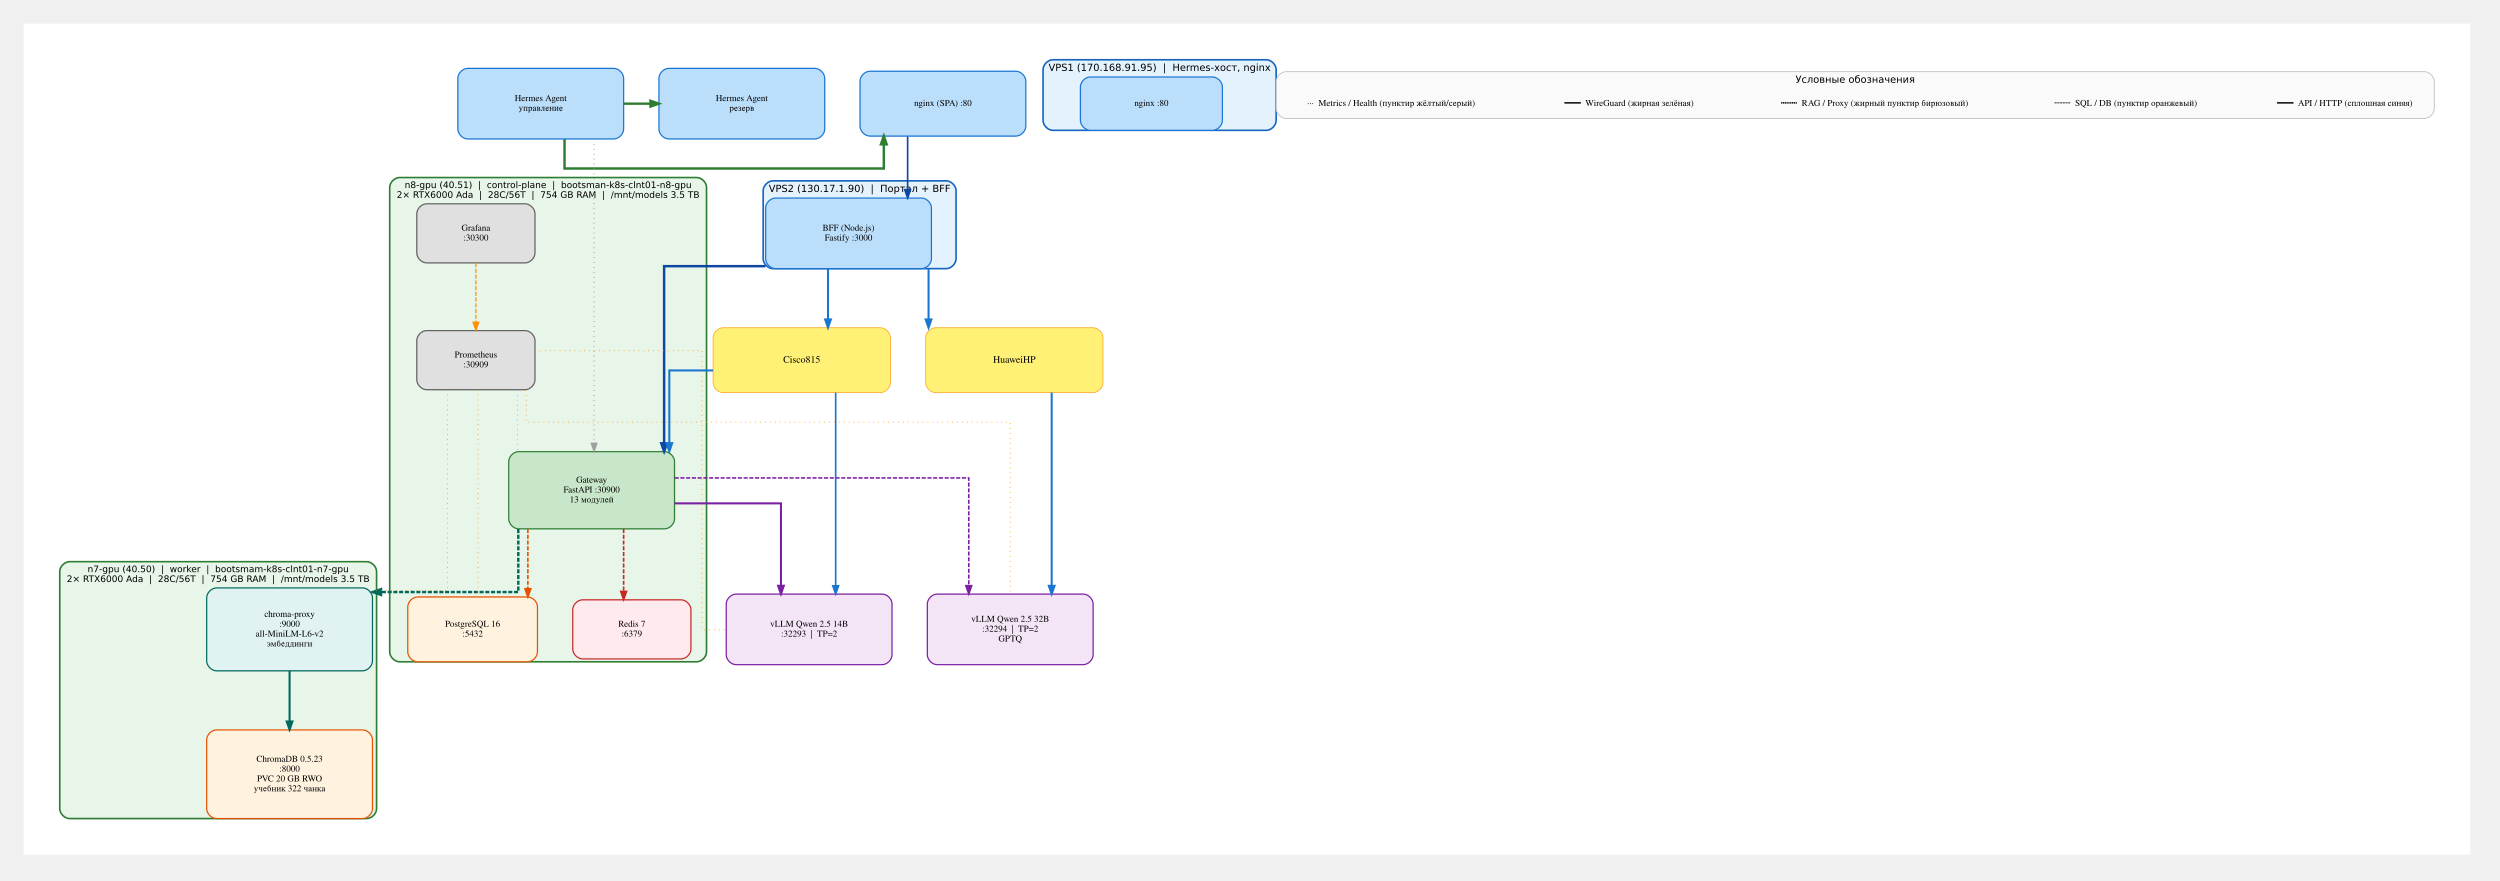
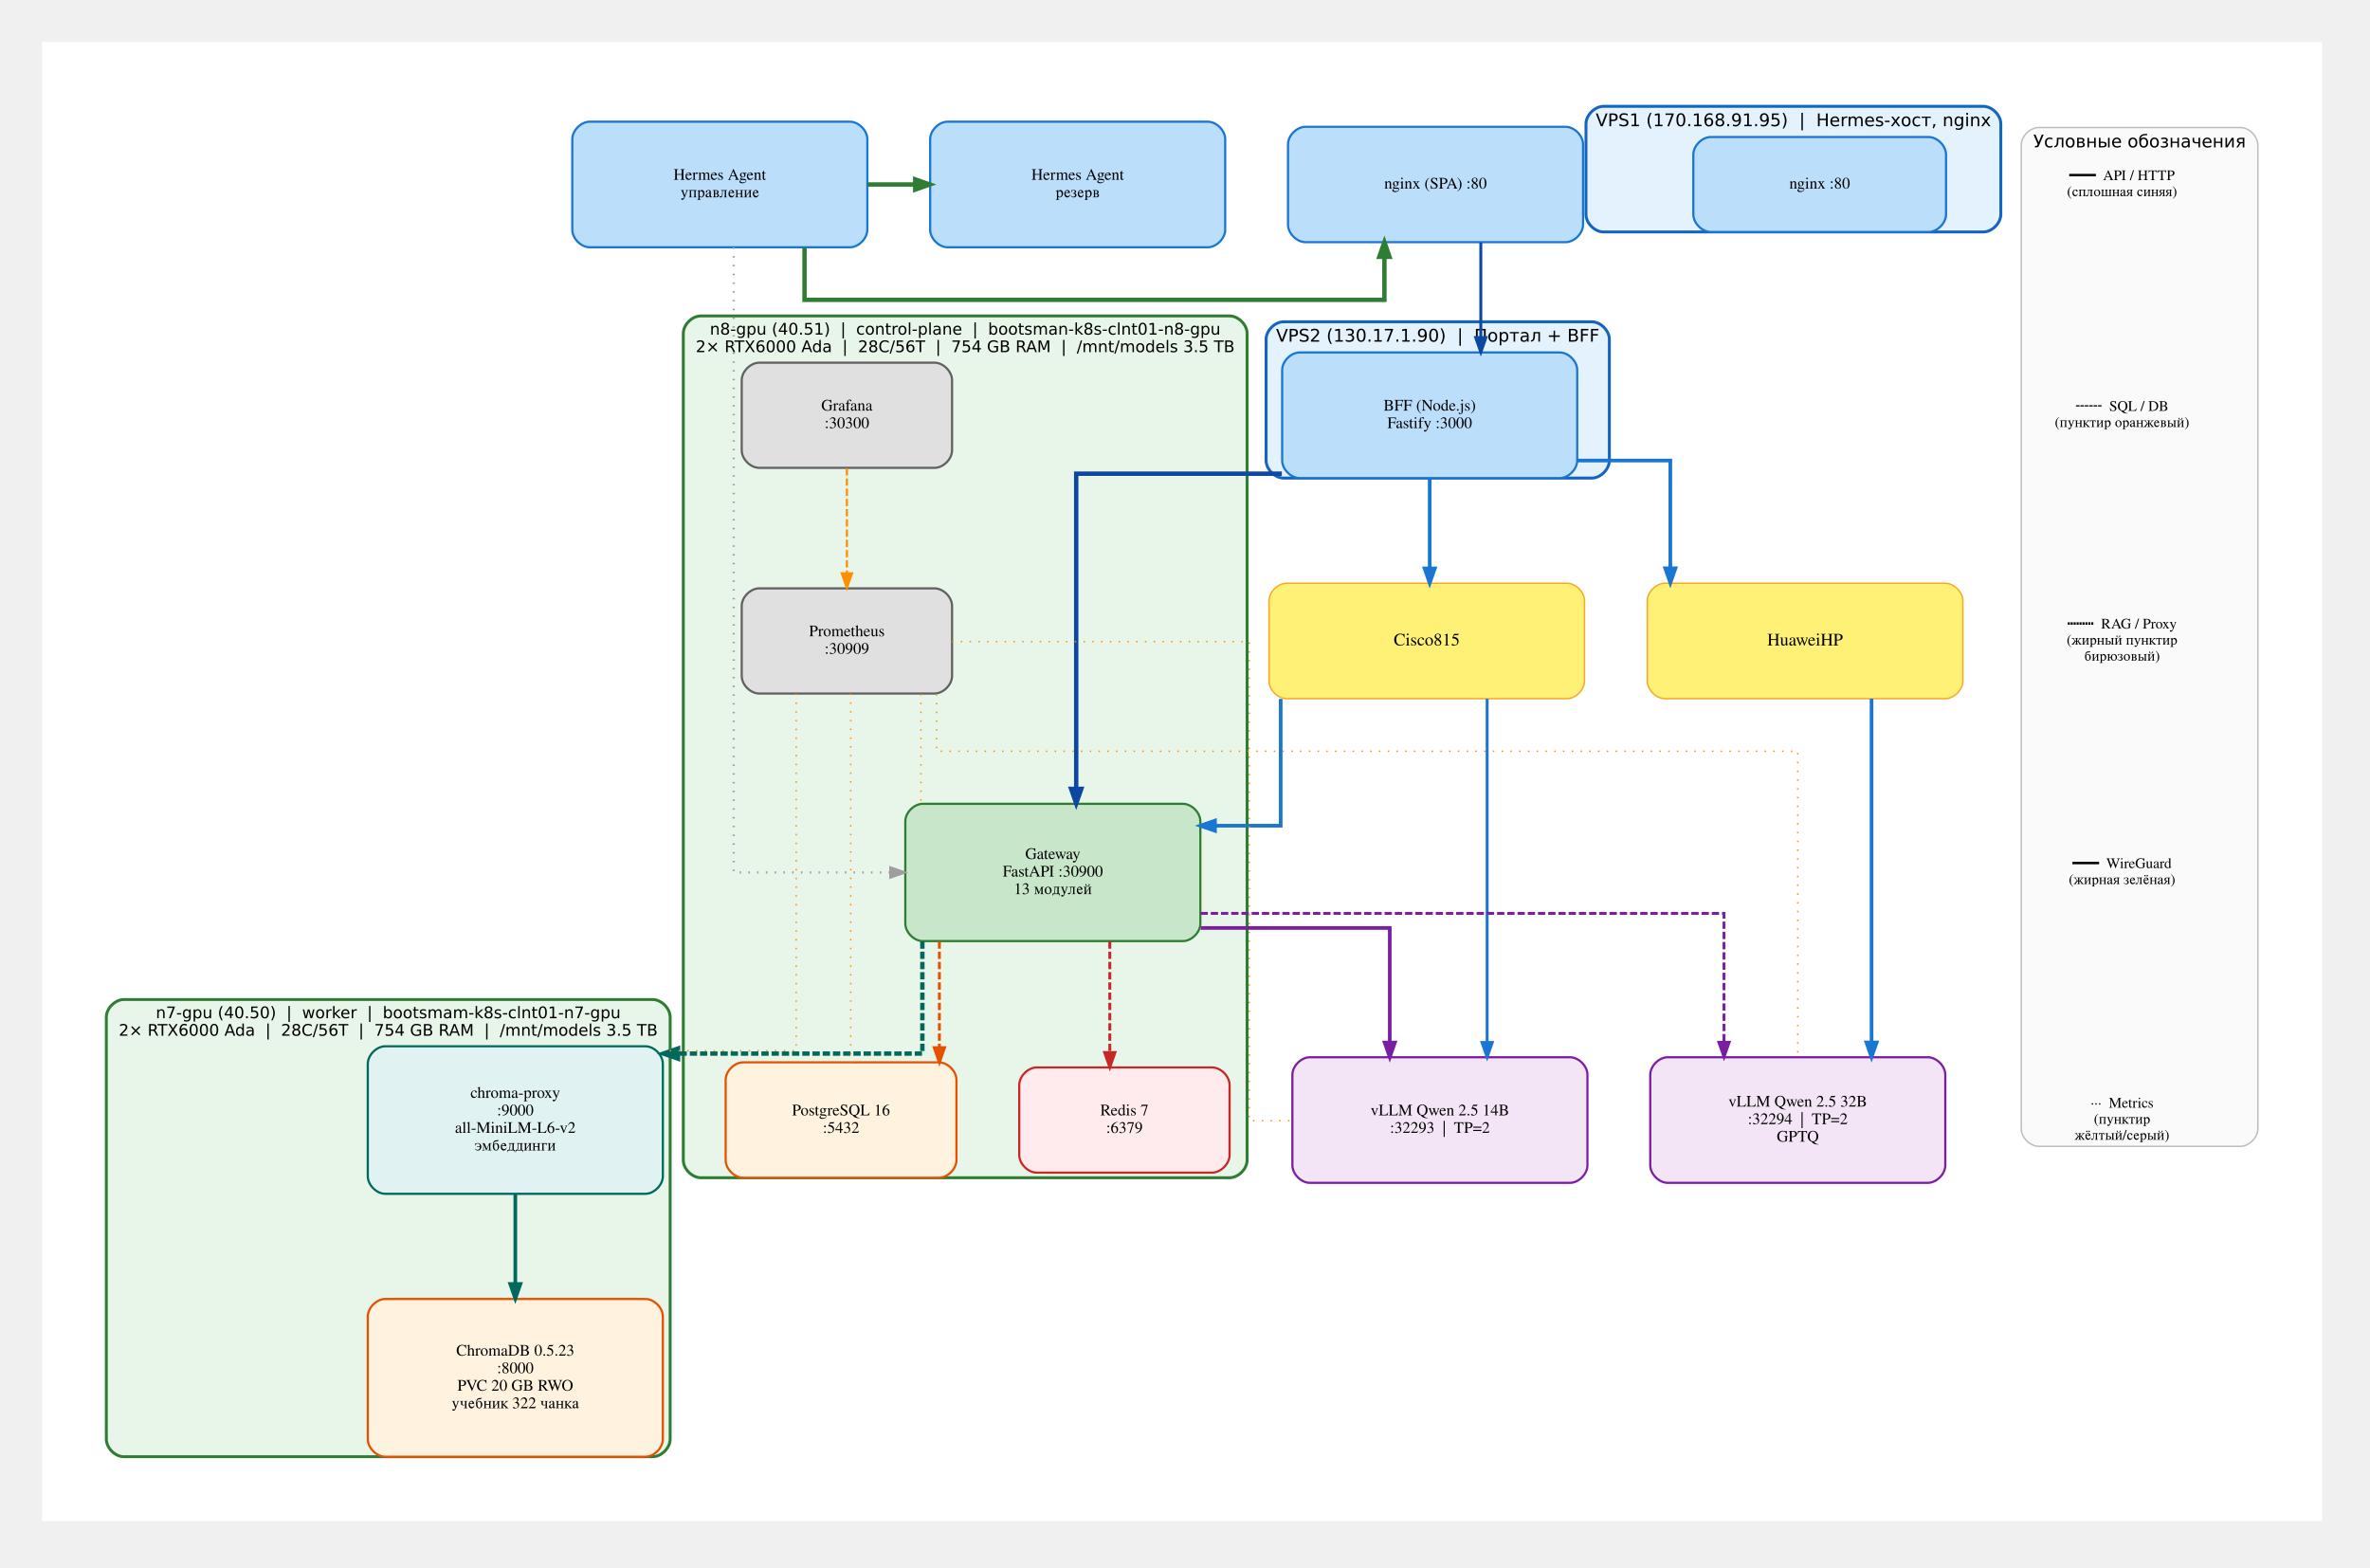
- <svg xmlns="http://www.w3.org/2000/svg" width="100%" height="100%" viewBox="0.00 0.00 4051.00 1427.00">
+ <svg xmlns="http://www.w3.org/2000/svg" width="100%" height="100%" viewBox="0.00 0.00 2158.00 1427.00">
  <g id="graph0" class="graph" transform="scale(1.33 1.33) rotate(0) translate(64.8 1005.3)">
-     <polygon fill="white" stroke="transparent" points="-36,36 -36,-976.5 2945,-976.5 2945,36 -36,36" />
+     <polygon fill="white" stroke="transparent" points="-36,36 -36,-976.5 1525,-976.5 1525,36 -36,36" />
    <g id="clust1" class="cluster">
-       <path fill="#e3f2fd" stroke="#1565c0" stroke-width="2" d="M1218,-846.5C1218,-846.5 1478,-846.5 1478,-846.5 1484,-846.5 1490,-852.5 1490,-858.5 1490,-858.5 1490,-920.5 1490,-920.5 1490,-926.5 1484,-932.5 1478,-932.5 1478,-932.5 1218,-932.5 1218,-932.5 1212,-932.5 1206,-926.5 1206,-920.5 1206,-920.5 1206,-858.5 1206,-858.5 1206,-852.5 1212,-846.5 1218,-846.5" />
-       <text text-anchor="middle" x="1348" y="-918.9" font-family="DejaVu Sans" font-size="12.00" fill="#000000">VPS1 (170.168.91.95)  |  Hermes-хост, nginx</text>
+       <path fill="#e3f2fd" stroke="#1565c0" stroke-width="2" d="M1033,-846.5C1033,-846.5 1293,-846.5 1293,-846.5 1299,-846.5 1305,-852.5 1305,-858.5 1305,-858.5 1305,-920.5 1305,-920.5 1305,-926.5 1299,-932.5 1293,-932.5 1293,-932.5 1033,-932.5 1033,-932.5 1027,-932.5 1021,-926.5 1021,-920.5 1021,-920.5 1021,-858.5 1021,-858.5 1021,-852.5 1027,-846.5 1033,-846.5" />
+       <text text-anchor="middle" x="1163" y="-918.9" font-family="DejaVu Sans" font-size="12.00" fill="#000000">VPS1 (170.168.91.95)  |  Hermes-хост, nginx</text>
    </g>
    <g id="clust3" class="cluster">
-       <path fill="#e3f2fd" stroke="#1565c0" stroke-width="2" d="M877,-678C877,-678 1088,-678 1088,-678 1094,-678 1100,-684 1100,-690 1100,-690 1100,-773 1100,-773 1100,-779 1094,-785 1088,-785 1088,-785 877,-785 877,-785 871,-785 865,-779 865,-773 865,-773 865,-690 865,-690 865,-684 871,-678 877,-678" />
-       <text text-anchor="middle" x="982.5" y="-771.4" font-family="DejaVu Sans" font-size="12.00" fill="#000000">VPS2 (130.17.1.90)  |  Портал + BFF</text>
+       <path fill="#e3f2fd" stroke="#1565c0" stroke-width="2" d="M814,-678C814,-678 1025,-678 1025,-678 1031,-678 1037,-684 1037,-690 1037,-690 1037,-773 1037,-773 1037,-779 1031,-785 1025,-785 1025,-785 814,-785 814,-785 808,-785 802,-779 802,-773 802,-773 802,-690 802,-690 802,-684 808,-678 814,-678" />
+       <text text-anchor="middle" x="919.5" y="-771.4" font-family="DejaVu Sans" font-size="12.00" fill="#000000">VPS2 (130.17.1.90)  |  Портал + BFF</text>
    </g>
    <g id="clust6" class="cluster">
-       <path fill="#e8f5e9" stroke="#2e7d32" stroke-width="2" d="M422,-199C422,-199 784,-199 784,-199 790,-199 796,-205 796,-211 796,-211 796,-777 796,-777 796,-783 790,-789 784,-789 784,-789 422,-789 422,-789 416,-789 410,-783 410,-777 410,-777 410,-211 410,-211 410,-205 416,-199 422,-199" />
-       <text text-anchor="middle" x="603" y="-776.2" font-family="DejaVu Sans" font-size="11.00" fill="#000000">n8-gpu (40.51)  |  control-plane  |  bootsman-k8s-clnt01-n8-gpu</text>
-       <text text-anchor="middle" x="603" y="-764.2" font-family="DejaVu Sans" font-size="11.00" fill="#000000">2× RTX6000 Ada  |  28C/56T  |  754 GB RAM  |  /mnt/models 3.5 TB</text>
+       <path fill="#e8f5e9" stroke="#2e7d32" stroke-width="2" d="M415,-199C415,-199 777,-199 777,-199 783,-199 789,-205 789,-211 789,-211 789,-777 789,-777 789,-783 783,-789 777,-789 777,-789 415,-789 415,-789 409,-789 403,-783 403,-777 403,-777 403,-211 403,-211 403,-205 409,-199 415,-199" />
+       <text text-anchor="middle" x="596" y="-776.2" font-family="DejaVu Sans" font-size="11.00" fill="#000000">n8-gpu (40.51)  |  control-plane  |  bootsman-k8s-clnt01-n8-gpu</text>
+       <text text-anchor="middle" x="596" y="-764.2" font-family="DejaVu Sans" font-size="11.00" fill="#000000">2× RTX6000 Ada  |  28C/56T  |  754 GB RAM  |  /mnt/models 3.5 TB</text>
    </g>
    <g id="clust7" class="cluster">
      <path fill="#e8f5e9" stroke="#2e7d32" stroke-width="2" d="M20,-8C20,-8 382,-8 382,-8 388,-8 394,-14 394,-20 394,-20 394,-309 394,-309 394,-315 388,-321 382,-321 382,-321 20,-321 20,-321 14,-321 8,-315 8,-309 8,-309 8,-20 8,-20 8,-14 14,-8 20,-8" />
      <text text-anchor="middle" x="201" y="-308.2" font-family="DejaVu Sans" font-size="11.00" fill="#000000">n7-gpu (40.50)  |  worker  |  bootsmam-k8s-clnt01-n7-gpu</text>
      <text text-anchor="middle" x="201" y="-296.2" font-family="DejaVu Sans" font-size="11.00" fill="#000000">2× RTX6000 Ada  |  28C/56T  |  754 GB RAM  |  /mnt/models 3.5 TB</text>
    </g>
    <g id="clust11" class="cluster">
-       <path fill="#fafafa" stroke="#bdbdbd" d="M1502,-861C1502,-861 2889,-861 2889,-861 2895,-861 2901,-867 2901,-873 2901,-873 2901,-906 2901,-906 2901,-912 2895,-918 2889,-918 2889,-918 1502,-918 1502,-918 1496,-918 1490,-912 1490,-906 1490,-906 1490,-873 1490,-873 1490,-867 1496,-861 1502,-861" />
-       <text text-anchor="middle" x="2195.5" y="-904.4" font-family="DejaVu Sans" font-size="12.00" fill="#000000">Условные обозначения</text>
+       <path fill="#fafafa" stroke="#bdbdbd" d="M1331,-220.5C1331,-220.5 1469,-220.5 1469,-220.5 1475,-220.5 1481,-226.5 1481,-232.5 1481,-232.5 1481,-906 1481,-906 1481,-912 1475,-918 1469,-918 1469,-918 1331,-918 1331,-918 1325,-918 1319,-912 1319,-906 1319,-906 1319,-232.5 1319,-232.5 1319,-226.5 1325,-220.5 1331,-220.5" />
+       <text text-anchor="middle" x="1400" y="-904.4" font-family="DejaVu Sans" font-size="12.00" fill="#000000">Условные обозначения</text>
    </g>
    <g id="node1" class="node">
-       <path fill="#bbdefb" stroke="#1976d2" stroke-width="1.5" d="M683,-922C683,-922 505,-922 505,-922 499,-922 493,-916 493,-910 493,-910 493,-848 493,-848 493,-842 499,-836 505,-836 505,-836 683,-836 683,-836 689,-836 695,-842 695,-848 695,-848 695,-910 695,-910 695,-916 689,-922 683,-922" />
-       <text text-anchor="middle" x="594" y="-882.2" font-family="Times,serif" font-size="11.00" fill="#000000">Hermes Agent</text>
-       <text text-anchor="middle" x="594" y="-870.2" font-family="Times,serif" font-size="11.00" fill="#000000">управление</text>
+       <path fill="#bbdefb" stroke="#1976d2" stroke-width="1.5" d="M517,-922C517,-922 339,-922 339,-922 333,-922 327,-916 327,-910 327,-910 327,-848 327,-848 327,-842 333,-836 339,-836 339,-836 517,-836 517,-836 523,-836 529,-842 529,-848 529,-848 529,-910 529,-910 529,-916 523,-922 517,-922" />
+       <text text-anchor="middle" x="428" y="-882.2" font-family="Times,serif" font-size="11.00" fill="#000000">Hermes Agent</text>
+       <text text-anchor="middle" x="428" y="-870.2" font-family="Times,serif" font-size="11.00" fill="#000000">управление</text>
    </g>
    <g id="node3" class="node">
-       <path fill="#bbdefb" stroke="#1976d2" stroke-width="1.5" d="M928,-922C928,-922 750,-922 750,-922 744,-922 738,-916 738,-910 738,-910 738,-848 738,-848 738,-842 744,-836 750,-836 750,-836 928,-836 928,-836 934,-836 940,-842 940,-848 940,-848 940,-910 940,-910 940,-916 934,-922 928,-922" />
-       <text text-anchor="middle" x="839" y="-882.2" font-family="Times,serif" font-size="11.00" fill="#000000">Hermes Agent</text>
-       <text text-anchor="middle" x="839" y="-870.2" font-family="Times,serif" font-size="11.00" fill="#000000">резерв</text>
+       <path fill="#bbdefb" stroke="#1976d2" stroke-width="1.5" d="M762,-922C762,-922 584,-922 584,-922 578,-922 572,-916 572,-910 572,-910 572,-848 572,-848 572,-842 578,-836 584,-836 584,-836 762,-836 762,-836 768,-836 774,-842 774,-848 774,-848 774,-910 774,-910 774,-916 768,-922 762,-922" />
+       <text text-anchor="middle" x="673" y="-882.2" font-family="Times,serif" font-size="11.00" fill="#000000">Hermes Agent</text>
+       <text text-anchor="middle" x="673" y="-870.2" font-family="Times,serif" font-size="11.00" fill="#000000">резерв</text>
    </g>
    <g id="edge2" class="edge">
-       <path fill="none" stroke="#2e7d32" stroke-width="3" d="M695.07,-879C695.07,-879 727.77,-879 727.77,-879" />
-       <polygon fill="#2e7d32" stroke="#2e7d32" stroke-width="3" points="727.77,-882.5 737.77,-879 727.77,-875.5 727.77,-882.5" />
+       <path fill="none" stroke="#2e7d32" stroke-width="3" d="M529.07,-879C529.07,-879 561.77,-879 561.77,-879" />
+       <polygon fill="#2e7d32" stroke="#2e7d32" stroke-width="3" points="561.77,-882.5 571.77,-879 561.77,-875.5 561.77,-882.5" />
    </g>
    <g id="node4" class="node">
-       <path fill="#bbdefb" stroke="#1976d2" stroke-width="1.5" d="M1173,-918.5C1173,-918.5 995,-918.5 995,-918.5 989,-918.5 983,-912.5 983,-906.5 983,-906.5 983,-851.5 983,-851.5 983,-845.5 989,-839.5 995,-839.5 995,-839.5 1173,-839.5 1173,-839.5 1179,-839.5 1185,-845.5 1185,-851.5 1185,-851.5 1185,-906.5 1185,-906.5 1185,-912.5 1179,-918.5 1173,-918.5" />
-       <text text-anchor="middle" x="1084" y="-876.2" font-family="Times,serif" font-size="11.00" fill="#000000">nginx (SPA) :80</text>
+       <path fill="#bbdefb" stroke="#1976d2" stroke-width="1.5" d="M1007,-918.5C1007,-918.5 829,-918.5 829,-918.5 823,-918.5 817,-912.5 817,-906.5 817,-906.5 817,-851.5 817,-851.5 817,-845.5 823,-839.5 829,-839.5 829,-839.5 1007,-839.5 1007,-839.5 1013,-839.5 1019,-845.5 1019,-851.5 1019,-851.5 1019,-906.5 1019,-906.5 1019,-912.5 1013,-918.5 1007,-918.5" />
+       <text text-anchor="middle" x="918" y="-876.2" font-family="Times,serif" font-size="11.00" fill="#000000">nginx (SPA) :80</text>
    </g>
    <g id="edge1" class="edge">
-       <path fill="none" stroke="#2e7d32" stroke-width="3" d="M623,-835.8C623,-817.36 623,-800 623,-800 623,-800 1012,-800 1012,-800 1012,-800 1012,-829.5 1012,-829.5" />
-       <polygon fill="#2e7d32" stroke="#2e7d32" stroke-width="3" points="1008.5,-829.5 1012,-839.5 1015.5,-829.5 1008.5,-829.5" />
+       <path fill="none" stroke="#2e7d32" stroke-width="3" d="M486,-835.8C486,-817.36 486,-800 486,-800 486,-800 883,-800 883,-800 883,-800 883,-829.5 883,-829.5" />
+       <polygon fill="#2e7d32" stroke="#2e7d32" stroke-width="3" points="879.5,-829.5 883,-839.5 886.5,-829.5 879.5,-829.5" />
    </g>
    <g id="node8" class="node">
      <path fill="#c8e6c9" stroke="#2e7d32" stroke-width="1.5" d="M745,-455C745,-455 567,-455 567,-455 561,-455 555,-449 555,-443 555,-443 555,-373 555,-373 555,-367 561,-361 567,-361 567,-361 745,-361 745,-361 751,-361 757,-367 757,-373 757,-373 757,-443 757,-443 757,-449 751,-455 745,-455" />
      <text text-anchor="middle" x="656" y="-417.2" font-family="Times,serif" font-size="11.00" fill="#000000">Gateway</text>
      <text text-anchor="middle" x="656" y="-405.2" font-family="Times,serif" font-size="11.00" fill="#000000">FastAPI :30900</text>
      <text text-anchor="middle" x="656" y="-393.2" font-family="Times,serif" font-size="11.00" fill="#000000">13 модулей</text>
    </g>
    <g id="edge16" class="edge">
-       <path fill="none" stroke="#9e9e9e" stroke-width="1.5" stroke-dasharray="1,5" d="M659,-835.95C659,-835.95 659,-465.29 659,-465.29" />
-       <polygon fill="#9e9e9e" stroke="#9e9e9e" stroke-width="1.5" points="662.5,-465.29 659,-455.29 655.5,-465.29 662.5,-465.29" />
+       <path fill="none" stroke="#9e9e9e" stroke-width="1.5" stroke-dasharray="1,5" d="M437.5,-835.95C437.5,-719.68 437.5,-408 437.5,-408 437.5,-408 544.75,-408 544.75,-408" />
+       <polygon fill="#9e9e9e" stroke="#9e9e9e" stroke-width="1.5" points="544.75,-411.5 554.75,-408 544.75,-404.5 544.75,-411.5" />
    </g>
    <g id="node2" class="node">
-       <path fill="#bbdefb" stroke="#1976d2" stroke-width="1.5" d="M1412.5,-911.5C1412.5,-911.5 1263.5,-911.5 1263.5,-911.5 1257.5,-911.5 1251.5,-905.5 1251.5,-899.5 1251.5,-899.5 1251.5,-858.5 1251.5,-858.5 1251.5,-852.5 1257.5,-846.5 1263.5,-846.5 1263.5,-846.5 1412.5,-846.5 1412.5,-846.5 1418.5,-846.5 1424.5,-852.5 1424.5,-858.5 1424.5,-858.5 1424.5,-899.5 1424.5,-899.5 1424.5,-905.5 1418.5,-911.5 1412.5,-911.5" />
-       <text text-anchor="middle" x="1338" y="-876.2" font-family="Times,serif" font-size="11.00" fill="#000000">nginx :80</text>
+       <path fill="#bbdefb" stroke="#1976d2" stroke-width="1.5" d="M1255.5,-911.5C1255.5,-911.5 1106.5,-911.5 1106.5,-911.5 1100.5,-911.5 1094.5,-905.5 1094.5,-899.5 1094.5,-899.5 1094.5,-858.5 1094.5,-858.5 1094.5,-852.5 1100.5,-846.5 1106.5,-846.5 1106.5,-846.5 1255.5,-846.5 1255.5,-846.5 1261.5,-846.5 1267.5,-852.5 1267.5,-858.5 1267.5,-858.5 1267.5,-899.5 1267.5,-899.5 1267.5,-905.5 1261.5,-911.5 1255.5,-911.5" />
+       <text text-anchor="middle" x="1181" y="-876.2" font-family="Times,serif" font-size="11.00" fill="#000000">nginx :80</text>
    </g>
    <g id="node5" class="node">
-       <path fill="#bbdefb" stroke="#1976d2" stroke-width="1.5" d="M1058,-764C1058,-764 880,-764 880,-764 874,-764 868,-758 868,-752 868,-752 868,-690 868,-690 868,-684 874,-678 880,-678 880,-678 1058,-678 1058,-678 1064,-678 1070,-684 1070,-690 1070,-690 1070,-752 1070,-752 1070,-758 1064,-764 1058,-764" />
-       <text text-anchor="middle" x="969" y="-724.2" font-family="Times,serif" font-size="11.00" fill="#000000">BFF (Node.js)</text>
-       <text text-anchor="middle" x="969" y="-712.2" font-family="Times,serif" font-size="11.00" fill="#000000">Fastify :3000</text>
+       <path fill="#bbdefb" stroke="#1976d2" stroke-width="1.5" d="M1003,-764C1003,-764 825,-764 825,-764 819,-764 813,-758 813,-752 813,-752 813,-690 813,-690 813,-684 819,-678 825,-678 825,-678 1003,-678 1003,-678 1009,-678 1015,-684 1015,-690 1015,-690 1015,-752 1015,-752 1015,-758 1009,-764 1003,-764" />
+       <text text-anchor="middle" x="914" y="-724.2" font-family="Times,serif" font-size="11.00" fill="#000000">BFF (Node.js)</text>
+       <text text-anchor="middle" x="914" y="-712.2" font-family="Times,serif" font-size="11.00" fill="#000000">Fastify :3000</text>
    </g>
    <g id="edge3" class="edge">
-       <path fill="none" stroke="#0d47a1" stroke-width="2" d="M1041,-839.13C1041,-839.13 1041,-774.19 1041,-774.19" />
-       <polygon fill="#0d47a1" stroke="#0d47a1" stroke-width="2" points="1044.5,-774.19 1041,-764.19 1037.5,-774.19 1044.5,-774.19" />
+       <path fill="none" stroke="#0d47a1" stroke-width="2" d="M949,-839.13C949,-839.13 949,-774.19 949,-774.19" />
+       <polygon fill="#0d47a1" stroke="#0d47a1" stroke-width="2" points="952.5,-774.19 949,-764.19 945.5,-774.19 952.5,-774.19" />
    </g>
    <g id="node6" class="node">
      <path fill="#fff176" stroke="#f9a825" d="M1008,-606C1008,-606 816,-606 816,-606 810,-606 804,-600 804,-594 804,-594 804,-539 804,-539 804,-533 810,-527 816,-527 816,-527 1008,-527 1008,-527 1014,-527 1020,-533 1020,-539 1020,-539 1020,-594 1020,-594 1020,-600 1014,-606 1008,-606" />
      <text text-anchor="middle" x="912" y="-563.4" font-family="Times,serif" font-size="12.00" fill="#000000">Cisco815</text>
    </g>
    <g id="edge4" class="edge">
-       <path fill="none" stroke="#1976d2" stroke-width="2.5" d="M944,-677.96C944,-677.96 944,-616.13 944,-616.13" />
-       <polygon fill="#1976d2" stroke="#1976d2" stroke-width="2.5" points="947.5,-616.13 944,-606.13 940.5,-616.13 947.5,-616.13" />
+       <path fill="none" stroke="#1976d2" stroke-width="2.5" d="M914,-677.96C914,-677.96 914,-616.13 914,-616.13" />
+       <polygon fill="#1976d2" stroke="#1976d2" stroke-width="2.5" points="917.5,-616.13 914,-606.13 910.5,-616.13 917.5,-616.13" />
    </g>
    <g id="node7" class="node">
      <path fill="#fff176" stroke="#f9a825" d="M1267,-606C1267,-606 1075,-606 1075,-606 1069,-606 1063,-600 1063,-594 1063,-594 1063,-539 1063,-539 1063,-533 1069,-527 1075,-527 1075,-527 1267,-527 1267,-527 1273,-527 1279,-533 1279,-539 1279,-539 1279,-594 1279,-594 1279,-600 1273,-606 1267,-606" />
      <text text-anchor="middle" x="1171" y="-563.4" font-family="Times,serif" font-size="12.00" fill="#000000">HuaweiHP</text>
    </g>
    <g id="edge5" class="edge">
-       <path fill="none" stroke="#1976d2" stroke-width="2.5" d="M1066.5,-677.96C1066.5,-677.96 1066.5,-616.13 1066.5,-616.13" />
-       <polygon fill="#1976d2" stroke="#1976d2" stroke-width="2.5" points="1070,-616.13 1066.5,-606.13 1063,-616.13 1070,-616.13" />
+       <path fill="none" stroke="#1976d2" stroke-width="2.5" d="M1015.05,-690C1049.16,-690 1078.75,-690 1078.75,-690 1078.75,-690 1078.75,-616.26 1078.75,-616.26" />
+       <polygon fill="#1976d2" stroke="#1976d2" stroke-width="2.5" points="1082.25,-616.26 1078.75,-606.26 1075.25,-616.26 1082.25,-616.26" />
    </g>
    <g id="edge9" class="edge">
-       <path fill="none" stroke="#0d47a1" stroke-width="3" d="M867.84,-681C808.21,-681 744.33,-681 744.33,-681 744.33,-681 744.33,-465.24 744.33,-465.24" />
-       <polygon fill="#0d47a1" stroke="#0d47a1" stroke-width="3" points="747.83,-465.24 744.33,-455.24 740.83,-465.24 747.83,-465.24" />
+       <path fill="none" stroke="#0d47a1" stroke-width="3" d="M812.77,-681C746.46,-681 672,-681 672,-681 672,-681 672,-465.24 672,-465.24" />
+       <polygon fill="#0d47a1" stroke="#0d47a1" stroke-width="3" points="675.5,-465.24 672,-455.24 668.5,-465.24 675.5,-465.24" />
    </g>
    <g id="edge6" class="edge">
-       <path fill="none" stroke="#1976d2" stroke-width="2.5" d="M803.94,-554C774.55,-554 750.67,-554 750.67,-554 750.67,-554 750.67,-465.4 750.67,-465.4" />
-       <polygon fill="#1976d2" stroke="#1976d2" stroke-width="2.5" points="754.17,-465.4 750.67,-455.4 747.17,-465.4 754.17,-465.4" />
+       <path fill="none" stroke="#1976d2" stroke-width="2.5" d="M812,-526.82C812,-489.72 812,-440 812,-440 812,-440 767,-440 767,-440" />
+       <polygon fill="#1976d2" stroke="#1976d2" stroke-width="2.5" points="767,-436.5 757,-440 767,-443.5 767,-436.5" />
    </g>
    <g id="node11" class="node">
      <path fill="#f3e5f5" stroke="#7b1fa2" stroke-width="1.5" d="M1010,-281.5C1010,-281.5 832,-281.5 832,-281.5 826,-281.5 820,-275.5 820,-269.5 820,-269.5 820,-207.5 820,-207.5 820,-201.5 826,-195.5 832,-195.5 832,-195.5 1010,-195.5 1010,-195.5 1016,-195.5 1022,-201.5 1022,-207.5 1022,-207.5 1022,-269.5 1022,-269.5 1022,-275.5 1016,-281.5 1010,-281.5" />
      <text text-anchor="middle" x="921" y="-241.7" font-family="Times,serif" font-size="11.00" fill="#000000">vLLM Qwen 2.5 14B</text>
      <text text-anchor="middle" x="921" y="-229.7" font-family="Times,serif" font-size="11.00" fill="#000000">:32293  |  TP=2</text>
    </g>
    <g id="edge7" class="edge">
      <path fill="none" stroke="#1976d2" stroke-width="2" d="M953.33,-526.94C953.33,-526.94 953.33,-291.59 953.33,-291.59" />
      <polygon fill="#1976d2" stroke="#1976d2" stroke-width="2" points="956.83,-291.59 953.33,-281.59 949.83,-291.59 956.83,-291.59" />
    </g>
    <g id="node14" class="node">
      <path fill="#f3e5f5" stroke="#7b1fa2" stroke-width="1.5" d="M1255,-281.5C1255,-281.5 1077,-281.5 1077,-281.5 1071,-281.5 1065,-275.5 1065,-269.5 1065,-269.5 1065,-207.5 1065,-207.5 1065,-201.5 1071,-195.5 1077,-195.5 1077,-195.5 1255,-195.5 1255,-195.5 1261,-195.5 1267,-201.5 1267,-207.5 1267,-207.5 1267,-269.5 1267,-269.5 1267,-275.5 1261,-281.5 1255,-281.5" />
      <text text-anchor="middle" x="1166" y="-247.7" font-family="Times,serif" font-size="11.00" fill="#000000">vLLM Qwen 2.5 32B</text>
      <text text-anchor="middle" x="1166" y="-235.7" font-family="Times,serif" font-size="11.00" fill="#000000">:32294  |  TP=2</text>
      <text text-anchor="middle" x="1166" y="-223.7" font-family="Times,serif" font-size="11.00" fill="#000000">GPTQ</text>
    </g>
    <g id="edge8" class="edge">
      <path fill="none" stroke="#1976d2" stroke-width="2.5" d="M1216.5,-526.94C1216.5,-526.94 1216.5,-291.59 1216.5,-291.59" />
      <polygon fill="#1976d2" stroke="#1976d2" stroke-width="2.5" points="1220,-291.59 1216.5,-281.59 1213,-291.59 1220,-291.59" />
    </g>
    <g id="node9" class="node">
      <path fill="#fff3e0" stroke="#e65100" stroke-width="1.5" d="M578,-278C578,-278 444,-278 444,-278 438,-278 432,-272 432,-266 432,-266 432,-211 432,-211 432,-205 438,-199 444,-199 444,-199 578,-199 578,-199 584,-199 590,-205 590,-211 590,-211 590,-266 590,-266 590,-272 584,-278 578,-278" />
      <text text-anchor="middle" x="511" y="-241.7" font-family="Times,serif" font-size="11.00" fill="#000000">PostgreSQL 16</text>
      <text text-anchor="middle" x="511" y="-229.7" font-family="Times,serif" font-size="11.00" fill="#000000">:5432</text>
    </g>
    <g id="edge12" class="edge">
      <path fill="none" stroke="#e65100" stroke-width="2" stroke-dasharray="5,2" d="M578.33,-360.78C578.33,-360.78 578.33,-288.02 578.33,-288.02" />
      <polygon fill="#e65100" stroke="#e65100" stroke-width="2" points="581.83,-288.02 578.33,-278.02 574.83,-288.02 581.83,-288.02" />
    </g>
    <g id="node10" class="node">
      <path fill="#ffebee" stroke="#c62828" stroke-width="1.5" d="M765,-274.5C765,-274.5 645,-274.5 645,-274.5 639,-274.5 633,-268.5 633,-262.5 633,-262.5 633,-214.5 633,-214.5 633,-208.5 639,-202.5 645,-202.5 645,-202.5 765,-202.5 765,-202.5 771,-202.5 777,-208.5 777,-214.5 777,-214.5 777,-262.5 777,-262.5 777,-268.5 771,-274.5 765,-274.5" />
      <text text-anchor="middle" x="705" y="-241.7" font-family="Times,serif" font-size="11.00" fill="#000000">Redis 7</text>
      <text text-anchor="middle" x="705" y="-229.7" font-family="Times,serif" font-size="11.00" fill="#000000">:6379</text>
    </g>
    <g id="edge13" class="edge">
      <path fill="none" stroke="#c62828" stroke-width="2" stroke-dasharray="5,2" d="M695,-360.78C695,-360.78 695,-284.72 695,-284.72" />
      <polygon fill="#c62828" stroke="#c62828" stroke-width="2" points="698.5,-284.72 695,-274.72 691.5,-284.72 698.5,-284.72" />
    </g>
    <g id="edge10" class="edge">
-       <path fill="none" stroke="#7b1fa2" stroke-width="2.5" d="M757.17,-392C819.15,-392 886.67,-392 886.67,-392 886.67,-392 886.67,-291.67 886.67,-291.67" />
-       <polygon fill="#7b1fa2" stroke="#7b1fa2" stroke-width="2.5" points="890.17,-291.67 886.67,-281.67 883.17,-291.67 890.17,-291.67" />
+       <path fill="none" stroke="#7b1fa2" stroke-width="2.5" d="M757.17,-370C819.15,-370 886.67,-370 886.67,-370 886.67,-370 886.67,-291.56 886.67,-291.56" />
+       <polygon fill="#7b1fa2" stroke="#7b1fa2" stroke-width="2.5" points="890.17,-291.56 886.67,-281.56 883.17,-291.56 890.17,-291.56" />
    </g>
    <g id="edge11" class="edge">
-       <path fill="none" stroke="#7b1fa2" stroke-width="2" stroke-dasharray="5,2" d="M757.12,-423C892.41,-423 1115.5,-423 1115.5,-423 1115.5,-423 1115.5,-291.76 1115.5,-291.76" />
-       <polygon fill="#7b1fa2" stroke="#7b1fa2" stroke-width="2" points="1119,-291.76 1115.5,-281.76 1112,-291.76 1119,-291.76" />
+       <path fill="none" stroke="#7b1fa2" stroke-width="2" stroke-dasharray="5,2" d="M757.12,-380C892.41,-380 1115.5,-380 1115.5,-380 1115.5,-380 1115.5,-291.72 1115.5,-291.72" />
+       <polygon fill="#7b1fa2" stroke="#7b1fa2" stroke-width="2" points="1119,-291.72 1115.5,-281.72 1112,-291.72 1119,-291.72" />
    </g>
    <g id="node15" class="node">
      <path fill="#e0f2f1" stroke="#00695c" stroke-width="1.5" d="M377,-289C377,-289 199,-289 199,-289 193,-289 187,-283 187,-277 187,-277 187,-200 187,-200 187,-194 193,-188 199,-188 199,-188 377,-188 377,-188 383,-188 389,-194 389,-200 389,-200 389,-277 389,-277 389,-283 383,-289 377,-289" />
      <text text-anchor="middle" x="288" y="-253.7" font-family="Times,serif" font-size="11.00" fill="#000000">chroma-proxy</text>
      <text text-anchor="middle" x="288" y="-241.7" font-family="Times,serif" font-size="11.00" fill="#000000">:9000</text>
      <text text-anchor="middle" x="288" y="-229.7" font-family="Times,serif" font-size="11.00" fill="#000000">all-MiniLM-L6-v2</text>
      <text text-anchor="middle" x="288" y="-217.7" font-family="Times,serif" font-size="11.00" fill="#000000">эмбеддинги</text>
    </g>
    <g id="edge14" class="edge">
      <path fill="none" stroke="#00695c" stroke-width="3" stroke-dasharray="5,2" d="M566.67,-360.77C566.67,-325.72 566.67,-284 566.67,-284 566.67,-284 399.39,-284 399.39,-284" />
      <polygon fill="#00695c" stroke="#00695c" stroke-width="3" points="399.39,-280.5 389.39,-284 399.39,-287.5 399.39,-280.5" />
    </g>
    <g id="node12" class="node">
      <path fill="#e0e0e0" stroke="#616161" stroke-width="1.5" d="M575,-602.5C575,-602.5 455,-602.5 455,-602.5 449,-602.5 443,-596.5 443,-590.5 443,-590.5 443,-542.5 443,-542.5 443,-536.5 449,-530.5 455,-530.5 455,-530.5 575,-530.5 575,-530.5 581,-530.5 587,-536.5 587,-542.5 587,-542.5 587,-590.5 587,-590.5 587,-596.5 581,-602.5 575,-602.5" />
      <text text-anchor="middle" x="515" y="-569.7" font-family="Times,serif" font-size="11.00" fill="#000000">Prometheus</text>
      <text text-anchor="middle" x="515" y="-557.7" font-family="Times,serif" font-size="11.00" fill="#000000">:30909</text>
    </g>
    <g id="edge17" class="edge">
      <path fill="none" stroke="#ff8f00" stroke-dasharray="1,5" d="M565.67,-530.14C565.67,-507.84 565.67,-479.05 565.67,-455.03" />
    </g>
    <g id="edge21" class="edge">
      <path fill="none" stroke="#ff8f00" stroke-dasharray="1,5" d="M517.67,-530.46C517.67,-468.55 517.67,-342.48 517.67,-278.16" />
    </g>
    <g id="edge18" class="edge">
-       <path fill="none" stroke="#ff8f00" stroke-dasharray="1,5" d="M587.02,-578C668.65,-578 790.5,-578 790.5,-578 790.5,-578 790.5,-238 790.5,-238 790.5,-238 802.77,-238 819.79,-238" />
+       <path fill="none" stroke="#ff8f00" stroke-dasharray="1,5" d="M587.02,-566C668.65,-566 790.5,-566 790.5,-566 790.5,-566 790.5,-238 790.5,-238 790.5,-238 802.77,-238 819.79,-238" />
    </g>
    <g id="edge19" class="edge">
      <path fill="none" stroke="#ff8f00" stroke-dasharray="1,5" d="M576.33,-530.08C576.33,-510.77 576.33,-491 576.33,-491 576.33,-491 1166,-491 1166,-491 1166,-491 1166,-353.74 1166,-281.62" />
    </g>
    <g id="edge20" class="edge">
      <path fill="none" stroke="#ff8f00" stroke-dasharray="1,5" d="M480.33,-530.4C480.33,-454.65 480.33,-286 480.33,-286 480.33,-286 435.57,-286 389.24,-286" />
    </g>
    <g id="node13" class="node">
      <path fill="#e0e0e0" stroke="#616161" stroke-width="1.5" d="M575,-757C575,-757 455,-757 455,-757 449,-757 443,-751 443,-745 443,-745 443,-697 443,-697 443,-691 449,-685 455,-685 455,-685 575,-685 575,-685 581,-685 587,-691 587,-697 587,-697 587,-745 587,-745 587,-751 581,-757 575,-757" />
      <text text-anchor="middle" x="515" y="-724.2" font-family="Times,serif" font-size="11.00" fill="#000000">Grafana</text>
      <text text-anchor="middle" x="515" y="-712.2" font-family="Times,serif" font-size="11.00" fill="#000000">:30300</text>
    </g>
    <g id="edge22" class="edge">
      <path fill="none" stroke="#ff8f00" stroke-width="1.5" stroke-dasharray="5,2" d="M515,-684.78C515,-684.78 515,-612.76 515,-612.76" />
      <polygon fill="#ff8f00" stroke="#ff8f00" stroke-width="1.5" points="518.5,-612.76 515,-602.76 511.5,-612.76 518.5,-612.76" />
    </g>
    <g id="node16" class="node">
      <path fill="#fff3e0" stroke="#e65100" stroke-width="1.5" d="M377,-116C377,-116 199,-116 199,-116 193,-116 187,-110 187,-104 187,-104 187,-20 187,-20 187,-14 193,-8 199,-8 199,-8 377,-8 377,-8 383,-8 389,-14 389,-20 389,-20 389,-104 389,-104 389,-110 383,-116 377,-116" />
      <text text-anchor="middle" x="288" y="-77.2" font-family="Times,serif" font-size="11.00" fill="#000000">ChromaDB 0.5.23</text>
      <text text-anchor="middle" x="288" y="-65.2" font-family="Times,serif" font-size="11.00" fill="#000000">:8000</text>
      <text text-anchor="middle" x="288" y="-53.2" font-family="Times,serif" font-size="11.00" fill="#000000">PVC 20 GB RWO</text>
      <text text-anchor="middle" x="288" y="-41.2" font-family="Times,serif" font-size="11.00" fill="#000000">учебник 322 чанка</text>
    </g>
    <g id="edge15" class="edge">
      <path fill="none" stroke="#00695c" stroke-width="2.5" d="M288,-187.92C288,-187.92 288,-126.29 288,-126.29" />
      <polygon fill="#00695c" stroke="#00695c" stroke-width="2.5" points="291.5,-126.29 288,-116.29 284.5,-126.29 291.5,-126.29" />
    </g>
    <g id="node17" class="node">
-       <text text-anchor="middle" x="2792" y="-876.2" font-family="Times,serif" font-size="11.00" fill="#000000">━━━  API / HTTP (сплошная синяя)</text>
+       <text text-anchor="middle" x="1388" y="-882" font-family="Times,serif" font-size="10.00" fill="#000000">━━━  API / HTTP</text>
+       <text text-anchor="middle" x="1388" y="-871" font-family="Times,serif" font-size="10.00" fill="#000000">(сплошная синяя)</text>
    </g>
    <g id="node18" class="node">
-       <text text-anchor="middle" x="2525" y="-876.2" font-family="Times,serif" font-size="11.00" fill="#000000">╌╌╌  SQL / DB (пунктир оранжевый)</text>
+       <text text-anchor="middle" x="1388" y="-724" font-family="Times,serif" font-size="10.00" fill="#000000">╌╌╌  SQL / DB</text>
+       <text text-anchor="middle" x="1388" y="-713" font-family="Times,serif" font-size="10.00" fill="#000000">(пунктир оранжевый)</text>
    </g>
    <g id="node19" class="node">
-       <text text-anchor="middle" x="2219" y="-876.2" font-family="Times,serif" font-size="11.00" fill="#000000">┅┅┅  RAG / Proxy (жирный пунктир бирюзовый)</text>
+       <text text-anchor="middle" x="1388" y="-575" font-family="Times,serif" font-size="10.00" fill="#000000">┅┅┅  RAG / Proxy</text>
+       <text text-anchor="middle" x="1388" y="-564" font-family="Times,serif" font-size="10.00" fill="#000000">(жирный пунктир</text>
+       <text text-anchor="middle" x="1388" y="-553" font-family="Times,serif" font-size="10.00" fill="#000000">бирюзовый)</text>
    </g>
    <g id="node20" class="node">
-       <text text-anchor="middle" x="1920" y="-876.2" font-family="Times,serif" font-size="11.00" fill="#000000">━━━  WireGuard (жирная зелёная)</text>
+       <text text-anchor="middle" x="1388" y="-411" font-family="Times,serif" font-size="10.00" fill="#000000">━━━  WireGuard</text>
+       <text text-anchor="middle" x="1388" y="-400" font-family="Times,serif" font-size="10.00" fill="#000000">(жирная зелёная)</text>
    </g>
    <g id="node21" class="node">
-       <text text-anchor="middle" x="1630" y="-876.2" font-family="Times,serif" font-size="11.00" fill="#000000">···  Metrics / Health (пунктир жёлтый/серый)</text>
+       <text text-anchor="middle" x="1388" y="-247" font-family="Times,serif" font-size="10.00" fill="#000000">···  Metrics</text>
+       <text text-anchor="middle" x="1388" y="-236" font-family="Times,serif" font-size="10.00" fill="#000000">(пунктир</text>
+       <text text-anchor="middle" x="1388" y="-225" font-family="Times,serif" font-size="10.00" fill="#000000">жёлтый/серый)</text>
    </g>
  </g>
</svg>
